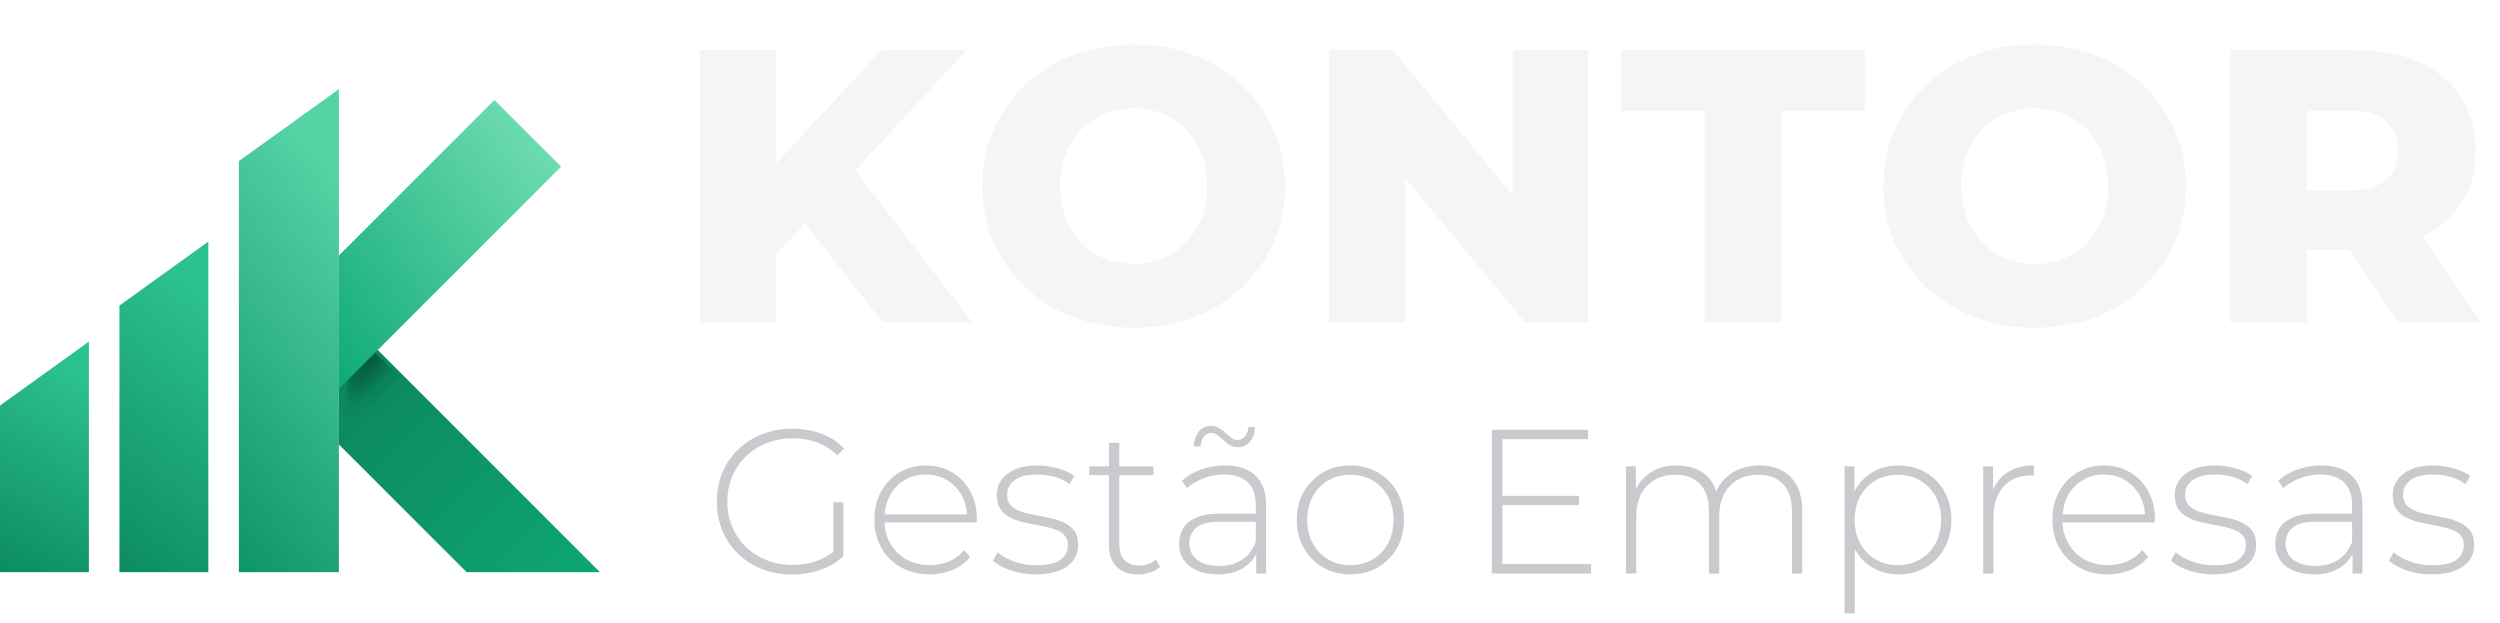
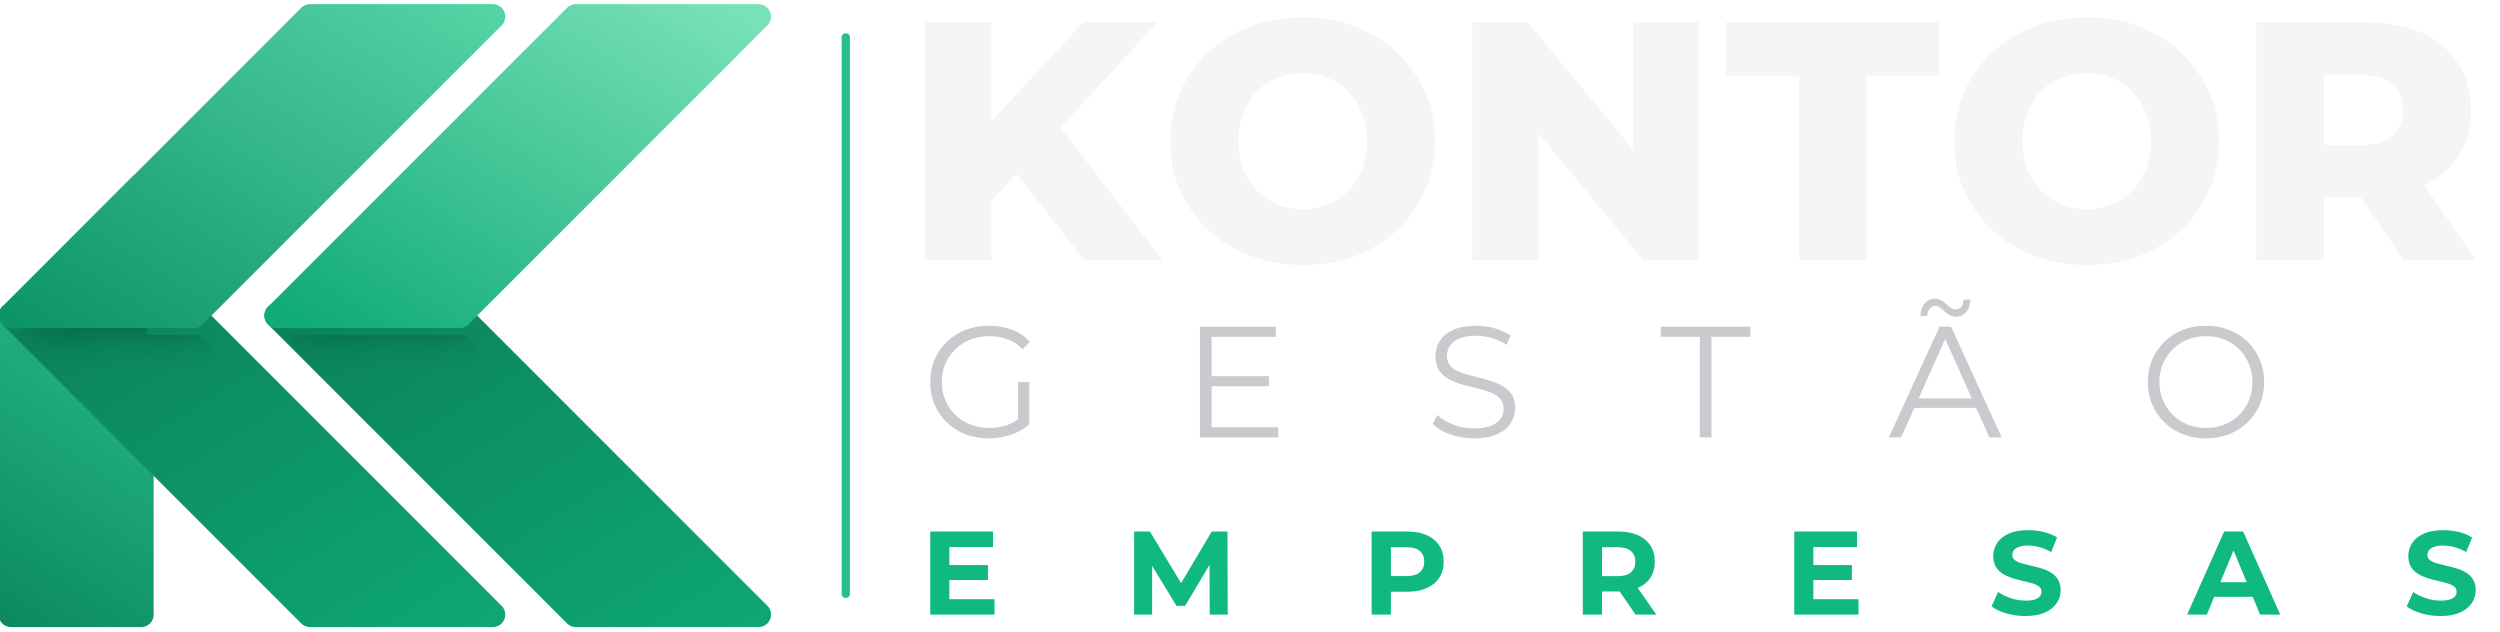
- <svg xmlns="http://www.w3.org/2000/svg" viewBox="0 -6 900 224" role="img" aria-label="Kontor Gestão Empresas">
+ <svg xmlns="http://www.w3.org/2000/svg" viewBox="-4 -6 903 228" role="img" aria-label="Kontor Gestão Empresas">
  <defs>
    <linearGradient id="kt-a" x1="0" y1="1" x2="0.2" y2="0">
      <stop offset="0" stop-color="#0C8B61" />
      <stop offset="1" stop-color="#2DC190" />
    </linearGradient>
-     <linearGradient id="kt-b" x1="0" y1="1" x2="0.25" y2="0">
+     <linearGradient id="kt-b" x1="0" y1="1" x2="1" y2="0">
      <stop offset="0" stop-color="#0D9467" />
      <stop offset="1" stop-color="#54D3A5" />
    </linearGradient>
    <linearGradient id="kt-braco" x1="0" y1="1" x2="1" y2="0">
      <stop offset="0" stop-color="#0FAA77" />
      <stop offset="1" stop-color="#7AE2B8" />
    </linearGradient>
    <linearGradient id="kt-perna" x1="0" y1="0" x2="1" y2="1">
      <stop offset="0" stop-color="#0B825A" />
      <stop offset="1" stop-color="#0EA674" />
    </linearGradient>
-     <filter id="kt-desfoque" x="-20%" y="-20%" width="140%" height="140%">
-       <feGaussianBlur stdDeviation="4" />
+     <filter id="kt-d" x="-20%" y="-20%" width="140%" height="140%">
+       <feGaussianBlur stdDeviation="6" />
    </filter>
+     <clipPath id="kt-pa">
+       <path d="M0,108 L66,108 L174,216 L108,216 Z" />
+       <path d="M0,108 L47,61 L47,216 L0,216 Z" />
+     </clipPath>
+     <clipPath id="kt-pb">
+       <path d="M96,108 L162,108 L270,216 L204,216 Z" />
+     </clipPath>
  </defs>
-   <g>
-     <path fill="url(#kt-a)" d="M0,200 L0,140 L32,116.96 L32,200 Z" />
-     <path fill="url(#kt-a)" d="M43,200 L43,104 L75,80.96 L75,200 Z" />
-     <path fill="url(#kt-b)" d="M86,200 L86,52 L122,26.08 L122,200 Z" />
-     <path fill="url(#kt-perna)" d="M122,106 L216,200 L168,200 L122,154 Z" />
-     <clipPath id="kt-clip-perna">
-       <path d="M122,106 L216,200 L168,200 L122,154 Z" />
-     </clipPath>
-     <path clip-path="url(#kt-clip-perna)" filter="url(#kt-desfoque)" fill="#042E20" opacity=".55" transform="translate(3 5)" d="M122,86 L178,30 L202,54 L122,134 Z" />
-     <path fill="url(#kt-braco)" d="M122,86 L178,30 L202,54 L122,134 Z" />
+   <g stroke-linejoin="round" stroke-width="9">
+     <path fill="url(#kt-a)" stroke="url(#kt-a)" d="M0,108 L47,61 L47,216 L0,216 Z" />
+     <path fill="url(#kt-perna)" stroke="url(#kt-perna)" d="M0,108 L66,108 L174,216 L108,216 Z" />
+     <path clip-path="url(#kt-pa)" filter="url(#kt-d)" fill="#042E20" opacity=".38" transform="translate(2 7)" d="M0,108 L108,0 L174,0 L66,108 Z" />
+     <path fill="url(#kt-b)" stroke="url(#kt-b)" d="M0,108 L108,0 L174,0 L66,108 Z" />
+     <path fill="url(#kt-perna)" stroke="url(#kt-perna)" d="M96,108 L162,108 L270,216 L204,216 Z" />
+     <path clip-path="url(#kt-pb)" filter="url(#kt-d)" fill="#042E20" opacity=".38" transform="translate(2 7)" d="M96,108 L204,0 L270,0 L162,108 Z" />
+     <path fill="url(#kt-braco)" stroke="url(#kt-braco)" d="M96,108 L204,0 L270,0 L162,108 Z" />
  </g>
-   <path fill="#F5F5F4" d="M279.44 110L252 110L252 12.00L279.44 12.00L279.44 52.74L317.38 12.00L347.90 12.00L307.86 55.40L350 110L317.80 110L289.80 74.44L279.44 85.50L279.44 110ZM408.10 111.96L408.10 111.96Q396.34 111.96 386.40 108.18Q376.46 104.40 369.11 97.47Q361.76 90.54 357.70 81.30Q353.64 72.06 353.64 61.00L353.64 61.00Q353.64 49.94 357.70 40.70Q361.76 31.46 369.11 24.53Q376.46 17.60 386.40 13.82Q396.34 10.04 408.10 10.04L408.10 10.04Q420 10.04 429.87 13.82Q439.74 17.60 447.02 24.53Q454.30 31.46 458.43 40.70Q462.56 49.94 462.56 61.00L462.56 61.00Q462.56 72.06 458.43 81.37Q454.30 90.68 447.02 97.54Q439.74 104.40 429.87 108.18Q420 111.96 408.10 111.96ZM408.10 89L408.10 89Q413.70 89 418.53 87.04Q423.36 85.08 426.93 81.37Q430.50 77.66 432.53 72.48Q434.56 67.30 434.56 61.00L434.56 61.00Q434.56 54.56 432.53 49.45Q430.50 44.34 426.93 40.63Q423.36 36.92 418.53 34.96Q413.70 33.00 408.10 33.00L408.10 33.00Q402.50 33.00 397.67 34.96Q392.84 36.92 389.27 40.63Q385.70 44.34 383.67 49.45Q381.64 54.56 381.64 61.00L381.64 61.00Q381.64 67.30 383.67 72.48Q385.70 77.66 389.27 81.37Q392.84 85.08 397.67 87.04Q402.50 89 408.10 89ZM505.68 110L478.52 110L478.52 12.00L501.34 12.00L544.60 64.22L544.60 12.00L571.76 12.00L571.76 110L548.94 110L505.68 57.78L505.68 110ZM641.34 110L613.62 110L613.62 33.98L583.52 33.98L583.52 12.00L671.30 12.00L671.30 33.98L641.34 33.98L641.34 110ZM732.48 111.96L732.48 111.96Q720.72 111.96 710.78 108.18Q700.84 104.40 693.49 97.47Q686.14 90.54 682.08 81.30Q678.02 72.06 678.02 61.00L678.02 61.00Q678.02 49.94 682.08 40.70Q686.14 31.46 693.49 24.53Q700.84 17.60 710.78 13.82Q720.72 10.04 732.48 10.04L732.48 10.04Q744.38 10.04 754.25 13.82Q764.12 17.60 771.40 24.53Q778.68 31.46 782.81 40.70Q786.94 49.94 786.94 61.00L786.94 61.00Q786.94 72.06 782.81 81.37Q778.68 90.68 771.40 97.54Q764.12 104.40 754.25 108.18Q744.38 111.96 732.48 111.96ZM732.48 89L732.48 89Q738.08 89 742.91 87.04Q747.74 85.08 751.31 81.37Q754.88 77.66 756.91 72.48Q758.94 67.30 758.94 61.00L758.94 61.00Q758.94 54.56 756.91 49.45Q754.88 44.34 751.31 40.63Q747.74 36.92 742.91 34.96Q738.08 33.00 732.48 33.00L732.48 33.00Q726.88 33.00 722.05 34.96Q717.22 36.92 713.65 40.63Q710.08 44.34 708.05 49.45Q706.02 54.56 706.02 61.00L706.02 61.00Q706.02 67.30 708.05 72.48Q710.08 77.66 713.65 81.37Q717.22 85.08 722.05 87.04Q726.88 89 732.48 89ZM830.62 110L802.90 110L802.90 12.00L847.70 12.00Q861.14 12.00 870.87 16.34Q880.60 20.68 885.92 28.87Q891.24 37.06 891.24 48.26L891.24 48.26Q891.24 59.32 885.92 67.30L885.92 67.30Q880.88 75 872.06 79.20L872.06 79.20L893.20 110L863.52 110L845.74 83.96L830.62 83.96L830.62 110ZM830.62 33.84L830.62 62.54L846.02 62.54Q854.70 62.54 858.97 58.76Q863.24 54.98 863.24 48.26L863.24 48.26Q863.24 41.40 858.97 37.62Q854.70 33.84 846.02 33.84L846.02 33.84L830.62 33.84Z" />
-   <path fill="#C9C9CE" d="M285.13 200.84Q279.29 200.84 274.34 198.88Q269.38 196.92 265.72 193.37Q262.06 189.82 260.06 185.05Q258.07 180.28 258.07 174.59Q258.07 168.89 260.06 164.12Q262.06 159.36 265.76 155.81Q269.45 152.26 274.37 150.3Q279.29 148.34 285.21 148.34Q290.83 148.34 295.63 150.11Q300.44 151.89 303.84 155.44L301.47 157.95Q298.07 154.62 294.04 153.22Q290.01 151.81 285.28 151.81Q280.25 151.81 275.96 153.51Q271.67 155.21 268.49 158.32Q265.31 161.43 263.58 165.57Q261.84 169.71 261.84 174.59Q261.84 179.47 263.58 183.61Q265.31 187.75 268.49 190.86Q271.67 193.96 275.96 195.66Q280.25 197.36 285.28 197.36Q289.86 197.36 294.01 195.96Q297.19 194.85 300 192.63V174.81H303.62V194.18Q300.14 197.51 295.3 199.18Q290.46 200.84 285.13 200.84ZM334.68 200.77Q328.83 200.77 324.36 198.25Q319.89 195.74 317.34 191.3Q314.78 186.86 314.78 181.17Q314.78 175.4 317.19 171Q319.59 166.6 323.81 164.09Q328.02 161.57 333.27 161.57Q338.52 161.57 342.7 164.01Q346.88 166.45 349.28 170.85Q351.68 175.25 351.68 181.02Q351.68 181.24 351.65 181.5Q351.61 181.76 351.61 182.06H318.41Q318.56 186.35 320.55 189.67Q322.62 193.37 326.32 195.4Q330.02 197.44 334.75 197.44Q338.45 197.44 341.66 196.11Q344.88 194.78 347.1 192.04L349.24 194.48Q346.73 197.59 342.92 199.18Q339.11 200.77 334.68 200.77ZM318.48 179.17H348.13Q347.91 175.48 346.29 172.44Q344.29 168.89 340.96 166.86Q337.63 164.83 333.27 164.83Q328.98 164.83 325.62 166.86Q322.25 168.89 320.33 172.44Q318.7 175.48 318.48 179.17ZM372.91 200.77Q368.1 200.77 363.92 199.36Q359.74 197.96 357.45 195.81L359.15 192.85Q361.37 194.78 365.07 196.14Q368.77 197.51 373.06 197.51Q379.12 197.51 381.78 195.52Q384.44 193.52 384.44 190.27Q384.44 187.9 383.07 186.53Q381.71 185.16 379.41 184.42Q377.12 183.68 374.39 183.2Q371.65 182.72 368.91 182.13Q366.18 181.54 363.89 180.43Q361.59 179.32 360.23 177.36Q358.86 175.4 358.86 172.15Q358.86 169.19 360.48 166.82Q362.11 164.46 365.36 163.02Q368.62 161.57 373.5 161.57Q377.12 161.57 380.78 162.61Q384.44 163.64 386.74 165.35L385.03 168.3Q382.59 166.45 379.56 165.64Q376.53 164.83 373.42 164.83Q367.8 164.83 365.18 166.9Q362.55 168.97 362.55 172.07Q362.55 174.51 363.92 175.96Q365.29 177.4 367.58 178.17Q369.88 178.95 372.61 179.43Q375.35 179.91 378.08 180.5Q380.82 181.1 383.11 182.17Q385.4 183.24 386.77 185.13Q388.14 187.01 388.14 190.19Q388.14 193.37 386.4 195.74Q384.66 198.1 381.26 199.43Q377.86 200.77 372.91 200.77ZM409.73 200.77Q404.63 200.77 401.93 197.96Q399.23 195.15 399.23 190.27V165.05H392.13V161.87H399.23V153.44H402.93V161.87H415.2V165.05H402.93V189.9Q402.93 193.59 404.78 195.59Q406.63 197.59 410.1 197.59Q413.73 197.59 416.09 195.44L417.65 198.03Q416.17 199.43 414.06 200.1Q411.95 200.77 409.73 200.77ZM452.25 200.47V193.52Q450.7 196.4 447.89 198.25Q444.12 200.77 438.35 200.77Q434.06 200.77 430.92 199.4Q427.78 198.03 426.11 195.52Q424.45 193 424.45 189.75Q424.45 186.79 425.82 184.39Q427.18 181.98 430.36 180.47Q433.54 178.95 438.87 178.95H452.1V175.85Q452.1 170.45 449.18 167.64Q446.26 164.83 440.64 164.83Q436.65 164.83 433.21 166.2Q429.77 167.56 427.33 169.71L425.48 167.05Q428.37 164.46 432.43 163.02Q436.5 161.57 440.94 161.57Q448.11 161.57 451.96 165.2Q455.8 168.82 455.8 175.99V200.47ZM452.1 181.84H438.94Q432.95 181.84 430.55 184.05Q428.15 186.27 428.15 189.6Q428.15 193.3 430.96 195.52Q433.77 197.73 438.87 197.73Q443.75 197.73 447.11 195.52Q450.48 193.3 452.1 189.08ZM445.67 154.99Q444.04 154.99 442.75 154.22Q441.46 153.44 440.42 152.44Q439.39 151.44 438.35 150.67Q437.32 149.89 436.13 149.89Q434.43 149.89 433.4 151.18Q432.36 152.48 432.21 154.7H429.77Q429.92 151.37 431.58 149.34Q433.25 147.3 435.91 147.3Q437.54 147.3 438.83 148.08Q440.13 148.85 441.2 149.85Q442.27 150.85 443.27 151.63Q444.27 152.4 445.45 152.4Q447.15 152.4 448.22 151.11Q449.29 149.82 449.37 147.75H451.81Q451.73 150.93 450.03 152.96Q448.33 154.99 445.67 154.99ZM486.12 200.77Q480.57 200.77 476.25 198.25Q471.92 195.74 469.37 191.3Q466.82 186.86 466.82 181.17Q466.82 175.4 469.37 171Q471.92 166.6 476.25 164.09Q480.57 161.57 486.12 161.57Q491.67 161.57 496.03 164.09Q500.39 166.6 502.91 171Q505.42 175.4 505.42 181.17Q505.42 186.86 502.91 191.3Q500.39 195.74 496.03 198.25Q491.67 200.77 486.12 200.77ZM486.12 197.44Q490.56 197.44 494.11 195.4Q497.66 193.37 499.65 189.67Q501.65 185.98 501.65 181.17Q501.65 176.29 499.65 172.63Q497.66 168.97 494.11 166.93Q490.56 164.9 486.12 164.9Q481.68 164.9 478.17 166.93Q474.66 168.97 472.63 172.63Q470.59 176.29 470.59 181.17Q470.59 185.98 472.63 189.67Q474.66 193.37 478.17 195.4Q481.68 197.44 486.12 197.44ZM537.07 200.47V148.71H571.68V152.11H540.84V172.52H568.42V175.85H540.84V197.07H572.79V200.47ZM585.36 200.47V161.87H588.91V170.15Q590.68 166.45 594.08 164.16Q598.08 161.57 603.7 161.57Q609.46 161.57 613.46 164.46Q616.56 166.82 617.82 170.89Q619.52 167.12 623 164.61Q627.29 161.57 633.42 161.57Q638.08 161.57 641.52 163.39Q644.96 165.2 646.88 168.86Q648.8 172.52 648.8 177.92V200.47H645.11V178.21Q645.11 171.7 641.93 168.3Q638.75 164.9 633.05 164.9Q628.69 164.9 625.51 166.75Q622.33 168.6 620.63 171.93Q618.93 175.25 618.93 179.91V200.47H615.23V178.21Q615.23 171.7 612.05 168.3Q608.87 164.9 603.18 164.9Q598.82 164.9 595.64 166.75Q592.46 168.6 590.76 171.93Q589.05 175.25 589.05 179.91V200.47ZM683.41 200.77Q678.31 200.77 674.24 198.4Q670.1 196.03 667.73 191.67V214.82H664.04V161.87H667.59V170.89Q667.66 170.82 667.73 170.67Q670.1 166.31 674.21 163.94Q678.31 161.57 683.41 161.57Q688.88 161.57 693.21 164.05Q697.54 166.53 700.01 170.97Q702.49 175.4 702.49 181.17Q702.49 186.94 700.01 191.37Q697.54 195.81 693.21 198.29Q688.88 200.77 683.41 200.77ZM683.19 197.44Q687.63 197.44 691.18 195.4Q694.73 193.37 696.76 189.67Q698.79 185.98 698.79 181.17Q698.79 176.29 696.76 172.63Q694.73 168.97 691.18 166.93Q687.63 164.9 683.19 164.9Q678.75 164.9 675.24 166.93Q671.73 168.97 669.69 172.63Q667.66 176.29 667.66 181.17Q667.66 185.98 669.69 189.67Q671.73 193.37 675.24 195.4Q678.75 197.44 683.19 197.44ZM713.95 200.47V161.87H717.5V170.3Q719.2 166.31 722.6 164.09Q726.45 161.57 732.22 161.57V165.2Q732 165.2 731.77 165.16Q731.55 165.12 731.33 165.12Q724.9 165.12 721.27 169.15Q717.65 173.18 717.65 180.36V200.47ZM758.76 200.77Q752.92 200.77 748.45 198.25Q743.97 195.74 741.42 191.3Q738.87 186.86 738.87 181.17Q738.87 175.4 741.28 171Q743.68 166.6 747.89 164.09Q752.11 161.57 757.36 161.57Q762.61 161.57 766.79 164.01Q770.97 166.45 773.37 170.85Q775.77 175.25 775.77 181.02Q775.77 181.24 775.73 181.5Q775.7 181.76 775.7 182.06H742.5Q742.64 186.35 744.64 189.67Q746.71 193.37 750.41 195.4Q754.11 197.44 758.84 197.44Q762.54 197.44 765.75 196.11Q768.97 194.78 771.19 192.04L773.33 194.48Q770.82 197.59 767.01 199.18Q763.2 200.77 758.76 200.77ZM742.57 179.17H772.22Q772 175.48 770.37 172.44Q768.38 168.89 765.05 166.86Q761.72 164.83 757.36 164.83Q753.07 164.83 749.71 166.86Q746.34 168.89 744.42 172.44Q742.79 175.48 742.57 179.17ZM796.99 200.77Q792.19 200.77 788.01 199.36Q783.83 197.96 781.54 195.81L783.24 192.85Q785.46 194.78 789.16 196.14Q792.85 197.51 797.14 197.51Q803.21 197.51 805.87 195.52Q808.53 193.52 808.53 190.27Q808.53 187.9 807.16 186.53Q805.79 185.16 803.5 184.42Q801.21 183.68 798.47 183.2Q795.74 182.72 793 182.13Q790.27 181.54 787.97 180.43Q785.68 179.32 784.31 177.36Q782.94 175.4 782.94 172.15Q782.94 169.19 784.57 166.82Q786.2 164.46 789.45 163.02Q792.71 161.57 797.59 161.57Q801.21 161.57 804.87 162.61Q808.53 163.64 810.82 165.35L809.12 168.3Q806.68 166.45 803.65 165.64Q800.62 164.83 797.51 164.83Q791.89 164.83 789.27 166.9Q786.64 168.97 786.64 172.07Q786.64 174.51 788.01 175.96Q789.38 177.4 791.67 178.17Q793.96 178.95 796.7 179.43Q799.43 179.91 802.17 180.5Q804.91 181.1 807.2 182.17Q809.49 183.24 810.86 185.13Q812.23 187.01 812.23 190.19Q812.23 193.37 810.49 195.74Q808.75 198.1 805.35 199.43Q801.95 200.77 796.99 200.77ZM846.91 200.47V193.52Q845.36 196.4 842.55 198.25Q838.77 200.77 833.01 200.77Q828.72 200.77 825.58 199.4Q822.43 198.03 820.77 195.52Q819.1 193 819.1 189.75Q819.1 186.79 820.47 184.39Q821.84 181.98 825.02 180.47Q828.2 178.95 833.52 178.95H846.76V175.85Q846.76 170.45 843.84 167.64Q840.92 164.83 835.3 164.83Q831.31 164.83 827.87 166.2Q824.43 167.56 821.99 169.71L820.14 167.05Q823.02 164.46 827.09 163.02Q831.16 161.57 835.6 161.57Q842.77 161.57 846.61 165.2Q850.46 168.82 850.46 175.99V200.47ZM846.76 181.84H833.6Q827.61 181.84 825.21 184.05Q822.8 186.27 822.8 189.6Q822.8 193.3 825.61 195.52Q828.42 197.73 833.52 197.73Q838.41 197.73 841.77 195.52Q845.13 193.3 846.76 189.08ZM875.45 200.77Q870.65 200.77 866.47 199.36Q862.29 197.96 860 195.81L861.7 192.85Q863.92 194.78 867.61 196.14Q871.31 197.51 875.6 197.51Q881.66 197.51 884.33 195.52Q886.99 193.52 886.99 190.27Q886.99 187.9 885.62 186.53Q884.25 185.16 881.96 184.42Q879.67 183.68 876.93 183.2Q874.2 182.72 871.46 182.13Q868.72 181.54 866.43 180.43Q864.14 179.32 862.77 177.36Q861.4 175.4 861.4 172.15Q861.4 169.19 863.03 166.82Q864.66 164.46 867.91 163.02Q871.16 161.57 876.04 161.57Q879.67 161.57 883.33 162.61Q886.99 163.64 889.28 165.35L887.58 168.3Q885.14 166.45 882.11 165.64Q879.08 164.83 875.97 164.83Q870.35 164.83 867.73 166.9Q865.1 168.97 865.1 172.07Q865.1 174.51 866.47 175.96Q867.84 177.4 870.13 178.17Q872.42 178.95 875.16 179.43Q877.89 179.91 880.63 180.5Q883.37 181.1 885.66 182.17Q887.95 183.24 889.32 185.13Q890.69 187.01 890.69 190.19Q890.69 193.37 888.95 195.74Q887.21 198.1 883.81 199.43Q880.41 200.77 875.45 200.77Z" />
+   <rect x="300" y="6" width="3" height="204" rx="1.5" fill="#10B981" opacity=".9" />
+   <path fill="#F5F5F4" d="M354.08 88L330 88L330 2L354.08 2L354.08 37.75L387.37 2L414.16 2L379.02 40.09L416 88L387.74 88L363.17 56.79L354.08 66.50L354.08 88ZM466.49 89.72L466.49 89.72Q456.17 89.72 447.45 86.40Q438.73 83.09 432.28 77.00Q425.83 70.92 422.27 62.81Q418.70 54.71 418.70 45L418.70 45Q418.70 35.29 422.27 27.19Q425.83 19.08 432.28 13.00Q438.73 6.91 447.45 3.60Q456.17 0.28 466.49 0.28L466.49 0.28Q476.94 0.28 485.60 3.60Q494.26 6.91 500.65 13.00Q507.04 19.08 510.66 27.19Q514.29 35.29 514.29 45L514.29 45Q514.29 54.71 510.66 62.88Q507.04 71.05 500.65 77.07Q494.26 83.09 485.60 86.40Q476.94 89.72 466.49 89.72ZM466.49 69.57L466.49 69.57Q471.41 69.57 475.65 67.85Q479.89 66.13 483.02 62.88Q486.15 59.62 487.93 55.07Q489.71 50.53 489.71 45L489.71 45Q489.71 39.35 487.93 34.86Q486.15 30.38 483.02 27.12Q479.89 23.87 475.65 22.15Q471.41 20.43 466.49 20.43L466.49 20.43Q461.58 20.43 457.34 22.15Q453.10 23.87 449.97 27.12Q446.84 30.38 445.06 34.86Q443.27 39.35 443.27 45L443.27 45Q443.27 50.53 445.06 55.07Q446.84 59.62 449.97 62.88Q453.10 66.13 457.34 67.85Q461.58 69.57 466.49 69.57ZM551.63 88L527.80 88L527.80 2L547.83 2L585.79 47.83L585.79 2L609.62 2L609.62 88L589.60 88L551.63 42.17L551.63 88ZM670.19 88L645.87 88L645.87 21.29L619.45 21.29L619.45 2L696.48 2L696.48 21.29L670.19 21.29L670.19 88ZM749.68 89.72L749.68 89.72Q739.36 89.72 730.64 86.40Q721.91 83.09 715.46 77.00Q709.01 70.92 705.45 62.81Q701.89 54.71 701.89 45L701.89 45Q701.89 35.29 705.45 27.19Q709.01 19.08 715.46 13.00Q721.91 6.91 730.64 3.60Q739.36 0.28 749.68 0.28L749.68 0.28Q760.12 0.28 768.78 3.60Q777.45 6.91 783.83 13.00Q790.22 19.08 793.85 27.19Q797.47 35.29 797.47 45L797.47 45Q797.47 54.71 793.85 62.88Q790.22 71.05 783.83 77.07Q777.45 83.09 768.78 86.40Q760.12 89.72 749.68 89.72ZM749.68 69.57L749.68 69.57Q754.59 69.57 758.83 67.85Q763.07 66.13 766.20 62.88Q769.34 59.62 771.12 55.07Q772.90 50.53 772.90 45L772.90 45Q772.90 39.35 771.12 34.86Q769.34 30.38 766.20 27.12Q763.07 23.87 758.83 22.15Q754.59 20.43 749.68 20.43L749.68 20.43Q744.77 20.43 740.53 22.15Q736.29 23.87 733.16 27.12Q730.02 30.38 728.24 34.86Q726.46 39.35 726.46 45L726.46 45Q726.46 50.53 728.24 55.07Q730.02 59.62 733.16 62.88Q736.29 66.13 740.53 67.85Q744.77 69.57 749.68 69.57ZM835.31 88L810.99 88L810.99 2L850.30 2Q862.09 2 870.63 5.81Q879.17 9.62 883.84 16.80Q888.51 23.99 888.51 33.82L888.51 33.82Q888.51 43.53 883.84 50.53L883.84 50.53Q879.42 57.29 871.68 60.97L871.68 60.97L890.23 88L864.18 88L848.58 65.15L835.31 65.15L835.31 88ZM835.31 21.17L835.31 46.35L848.83 46.35Q856.44 46.35 860.19 43.03Q863.94 39.72 863.94 33.82L863.94 33.82Q863.94 27.80 860.19 24.48Q856.44 21.17 848.83 21.17L848.83 21.17L835.31 21.17Z" />
+   <path fill="#C9C9CE" d="M353.09 152.34L353.09 152.34Q348.51 152.34 344.66 150.83Q340.80 149.31 337.97 146.57Q335.14 143.83 333.57 140.11Q332 136.40 332 132Q332 127.60 333.57 123.89Q335.14 120.17 338 117.43Q340.86 114.69 344.71 113.17Q348.57 111.66 353.14 111.66Q357.71 111.66 361.51 113.09Q365.31 114.51 368 117.43L368 117.43L365.37 120.11Q362.86 117.60 359.83 116.51Q356.80 115.43 353.31 115.43L353.31 115.43Q349.60 115.43 346.49 116.66Q343.37 117.89 341.06 120.14Q338.74 122.40 337.46 125.40Q336.17 128.40 336.17 132L336.17 132Q336.17 135.54 337.46 138.57Q338.74 141.60 341.06 143.86Q343.37 146.11 346.49 147.34Q349.60 148.57 353.26 148.57L353.26 148.57Q356.69 148.57 359.77 147.54L359.77 147.54Q361.83 146.86 363.71 145.43L363.71 145.43L363.71 132L367.77 132L367.77 147.26Q364.91 149.77 361.09 151.06Q357.26 152.34 353.09 152.34ZM433.64 133.49L433.64 148.34L457.70 148.34L457.70 152L429.41 152L429.41 112L456.84 112L456.84 115.66L433.64 115.66L433.64 129.89L454.33 129.89L454.33 133.49L433.64 133.49ZM528.36 152.34L528.36 152.34Q523.91 152.34 519.82 150.89Q515.74 149.43 513.51 147.14L513.51 147.14L515.16 143.89Q517.28 145.94 520.85 147.34Q524.42 148.74 528.36 148.74L528.36 148.74Q532.14 148.74 534.51 147.80Q536.88 146.86 537.99 145.26Q539.11 143.66 539.11 141.71L539.11 141.71Q539.11 139.37 537.76 137.94Q536.42 136.51 534.25 135.69Q532.08 134.86 529.45 134.23Q526.82 133.60 524.19 132.89Q521.56 132.17 519.36 130.97Q517.16 129.77 515.82 127.80Q514.48 125.83 514.48 122.63L514.48 122.63Q514.48 119.66 516.05 117.17Q517.62 114.69 520.88 113.17Q524.14 111.66 529.22 111.66L529.22 111.66Q532.59 111.66 535.91 112.60Q539.22 113.54 541.62 115.20L541.62 115.20L540.19 118.57Q537.62 116.86 534.74 116.06Q531.85 115.26 529.16 115.26L529.16 115.26Q525.56 115.26 523.22 116.23Q520.88 117.20 519.76 118.83Q518.65 120.46 518.65 122.51L518.65 122.51Q518.65 124.86 519.99 126.29Q521.34 127.71 523.54 128.51Q525.74 129.31 528.36 129.94Q530.99 130.57 533.59 131.31Q536.19 132.06 538.39 133.23Q540.59 134.40 541.94 136.34Q543.28 138.29 543.28 141.43L543.28 141.43Q543.28 144.34 541.68 146.83Q540.08 149.31 536.79 150.83Q533.51 152.34 528.36 152.34ZM614.18 152L609.95 152L609.95 115.66L595.89 115.66L595.89 112L628.23 112L628.23 115.66L614.18 115.66L614.18 152ZM682.67 152L678.27 152L696.56 112L700.73 112L719.01 152L714.56 152L709.76 141.31L687.47 141.31L682.67 152ZM689.01 137.89L708.21 137.89L698.61 116.40L689.01 137.89ZM702.56 108.40L702.56 108.40Q701.24 108.40 700.21 107.83Q699.19 107.26 698.36 106.49Q697.53 105.71 696.73 105.11Q695.93 104.51 695.07 104.51L695.07 104.51Q693.76 104.51 692.99 105.49Q692.21 106.46 692.10 108.17L692.10 108.17L689.64 108.17Q689.76 105.31 691.16 103.60Q692.56 101.89 694.79 101.89L694.79 101.89Q696.10 101.89 697.16 102.49Q698.21 103.09 699.04 103.86Q699.87 104.63 700.64 105.20Q701.41 105.77 702.27 105.77L702.27 105.77Q703.59 105.77 704.39 104.83Q705.19 103.89 705.24 102.23L705.24 102.23L707.70 102.23Q707.64 104.97 706.21 106.69Q704.79 108.40 702.56 108.40ZM792.83 152.34L792.83 152.34Q788.31 152.34 784.45 150.83Q780.60 149.31 777.77 146.54Q774.94 143.77 773.37 140.09Q771.80 136.40 771.80 132L771.80 132Q771.80 127.60 773.37 123.91Q774.94 120.23 777.77 117.46Q780.60 114.69 784.43 113.17Q788.25 111.66 792.83 111.66L792.83 111.66Q797.34 111.66 801.17 113.17Q805.00 114.69 807.83 117.43Q810.65 120.17 812.23 123.89Q813.80 127.60 813.80 132L813.80 132Q813.80 136.40 812.23 140.11Q810.65 143.83 807.83 146.57Q805.00 149.31 801.17 150.83Q797.34 152.34 792.83 152.34ZM792.83 148.57L792.83 148.57Q796.43 148.57 799.48 147.34Q802.54 146.11 804.80 143.86Q807.05 141.60 808.31 138.60Q809.57 135.60 809.57 132L809.57 132Q809.57 128.40 808.31 125.40Q807.05 122.40 804.80 120.14Q802.54 117.89 799.48 116.66Q796.43 115.43 792.83 115.43L792.83 115.43Q789.23 115.43 786.14 116.66Q783.05 117.89 780.80 120.14Q778.54 122.40 777.25 125.40Q775.97 128.40 775.97 132L775.97 132Q775.97 135.54 777.25 138.57Q778.54 141.60 780.80 143.86Q783.05 146.11 786.14 147.34Q789.23 148.57 792.83 148.57Z" />
+   <path fill="#10B981" d="M338.90 203.49L338.90 210.43L355.23 210.43L355.23 216L332 216L332 186L354.67 186L354.67 191.57L338.90 191.57L338.90 198.09L352.83 198.09L352.83 203.49L338.90 203.49ZM412.15 216L405.64 216L405.64 186L411.38 186L422.61 204.64L433.67 186L439.37 186L439.45 216L432.94 216L432.89 198L424.07 212.83L420.94 212.83L412.15 198.39L412.15 216ZM498.39 216L491.44 216L491.44 186L504.43 186Q508.46 186 511.37 187.31Q514.29 188.61 515.87 191.06Q517.46 193.50 517.46 196.89L517.46 196.89Q517.46 200.23 515.87 202.67Q514.29 205.11 511.37 206.42Q508.46 207.73 504.43 207.73L504.43 207.73L498.39 207.73L498.39 216ZM498.39 191.66L498.39 202.07L504.04 202.07Q507.26 202.07 508.84 200.70Q510.43 199.33 510.43 196.89L510.43 196.89Q510.43 194.40 508.84 193.03Q507.26 191.66 504.04 191.66L504.04 191.66L498.39 191.66ZM574.64 216L567.70 216L567.70 186L580.68 186Q584.71 186 587.62 187.31Q590.54 188.61 592.12 191.06Q593.71 193.50 593.71 196.89L593.71 196.89Q593.71 200.23 592.12 202.65Q590.54 205.07 587.62 206.36L587.62 206.36Q587.58 206.36 587.58 206.40L587.58 206.40L594.27 216L586.77 216L581.02 207.64Q580.85 207.64 580.68 207.64L580.68 207.64L574.64 207.64L574.64 216ZM574.64 191.66L574.64 202.11L580.30 202.11Q583.51 202.11 585.10 200.72Q586.68 199.33 586.68 196.89L586.68 196.89Q586.68 194.40 585.10 193.03Q583.51 191.66 580.30 191.66L580.30 191.66L574.64 191.66ZM650.98 203.49L650.98 210.43L667.30 210.43L667.30 216L644.08 216L644.08 186L666.75 186L666.75 191.57L650.98 191.57L650.98 198.09L664.90 198.09L664.90 203.49L650.98 203.49ZM727.57 216.51L727.57 216.51Q723.97 216.51 720.67 215.55Q717.37 214.59 715.36 213.04L715.36 213.04L717.71 207.81Q719.64 209.19 722.28 210.06Q724.91 210.94 727.61 210.94L727.61 210.94Q729.67 210.94 730.93 210.54Q732.20 210.13 732.80 209.40Q733.40 208.67 733.40 207.73L733.40 207.73Q733.40 206.53 732.46 205.82Q731.51 205.11 729.97 204.66Q728.43 204.21 726.56 203.81Q724.70 203.40 722.83 202.80Q720.97 202.20 719.43 201.26Q717.88 200.31 716.92 198.77Q715.96 197.23 715.96 194.83L715.96 194.83Q715.96 192.26 717.35 190.14Q718.74 188.01 721.55 186.75Q724.36 185.49 728.60 185.49L728.60 185.49Q731.43 185.49 734.17 186.15Q736.91 186.81 739.01 188.14L739.01 188.14L736.87 193.41Q734.77 192.21 732.67 191.64Q730.57 191.06 728.56 191.06L728.56 191.06Q726.54 191.06 725.26 191.53Q723.97 192 723.41 192.75Q722.86 193.50 722.86 194.49L722.86 194.49Q722.86 195.64 723.80 196.35Q724.74 197.06 726.28 197.49Q727.83 197.91 729.69 198.34Q731.56 198.77 733.42 199.33Q735.28 199.89 736.83 200.83Q738.37 201.77 739.33 203.31Q740.30 204.86 740.30 207.21L740.30 207.21Q740.30 209.74 738.88 211.84Q737.47 213.94 734.66 215.23Q731.86 216.51 727.57 216.51ZM793.11 216L785.99 216L799.36 186L806.22 186L819.63 216L812.35 216L809.69 209.57L795.76 209.57L793.11 216ZM797.99 204.30L807.51 204.30L802.75 192.81L797.99 204.30ZM877.50 216.51L877.50 216.51Q873.90 216.51 870.60 215.55Q867.30 214.59 865.29 213.04L865.29 213.04L867.64 207.81Q869.57 209.19 872.21 210.06Q874.84 210.94 877.54 210.94L877.54 210.94Q879.60 210.94 880.86 210.54Q882.13 210.13 882.73 209.40Q883.33 208.67 883.33 207.73L883.33 207.73Q883.33 206.53 882.39 205.82Q881.44 205.11 879.90 204.66Q878.36 204.21 876.49 203.81Q874.63 203.40 872.76 202.80Q870.90 202.20 869.36 201.26Q867.81 200.31 866.85 198.77Q865.89 197.23 865.89 194.83L865.89 194.83Q865.89 192.26 867.28 190.14Q868.67 188.01 871.48 186.75Q874.29 185.49 878.53 185.49L878.53 185.49Q881.36 185.49 884.10 186.15Q886.84 186.81 888.94 188.14L888.94 188.14L886.80 193.41Q884.70 192.21 882.60 191.64Q880.50 191.06 878.49 191.06L878.49 191.06Q876.47 191.06 875.19 191.53Q873.90 192 873.34 192.75Q872.79 193.50 872.79 194.49L872.79 194.49Q872.79 195.64 873.73 196.35Q874.67 197.06 876.21 197.49Q877.76 197.91 879.62 198.34Q881.49 198.77 883.35 199.33Q885.21 199.89 886.76 200.83Q888.30 201.77 889.26 203.31Q890.23 204.86 890.23 207.21L890.23 207.21Q890.23 209.74 888.81 211.84Q887.40 213.94 884.59 215.23Q881.79 216.51 877.50 216.51Z" />
</svg>
